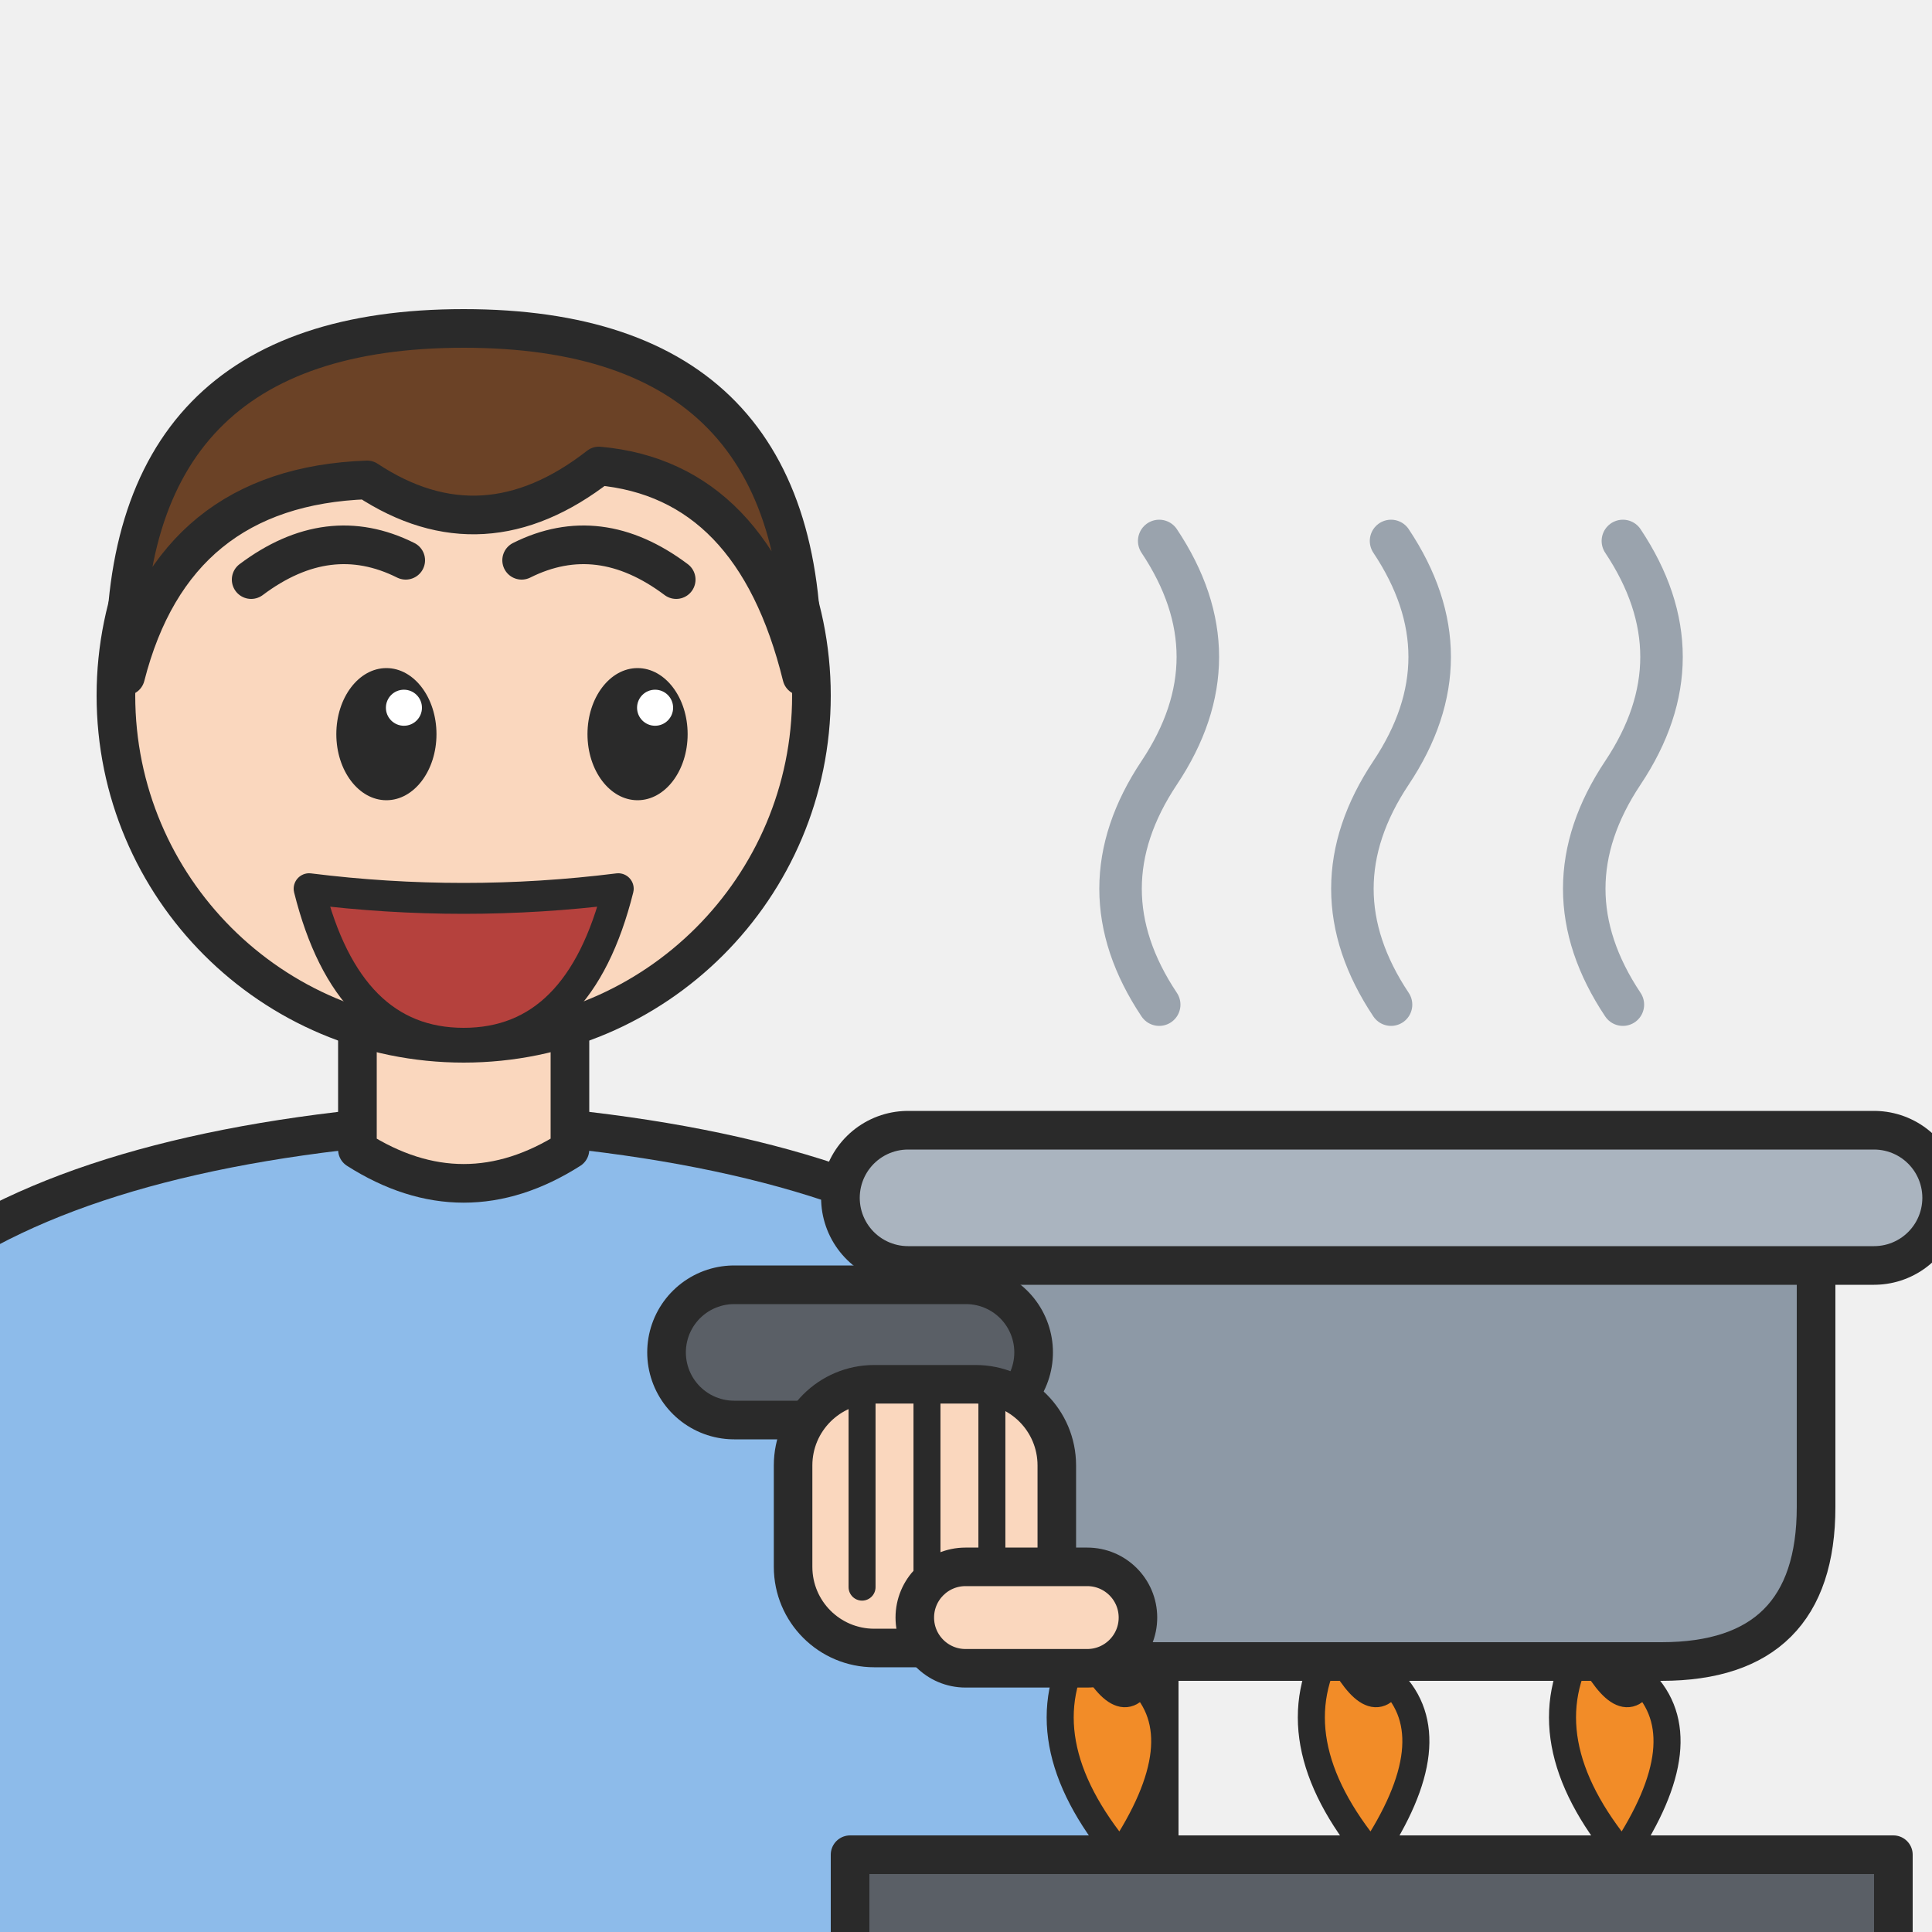
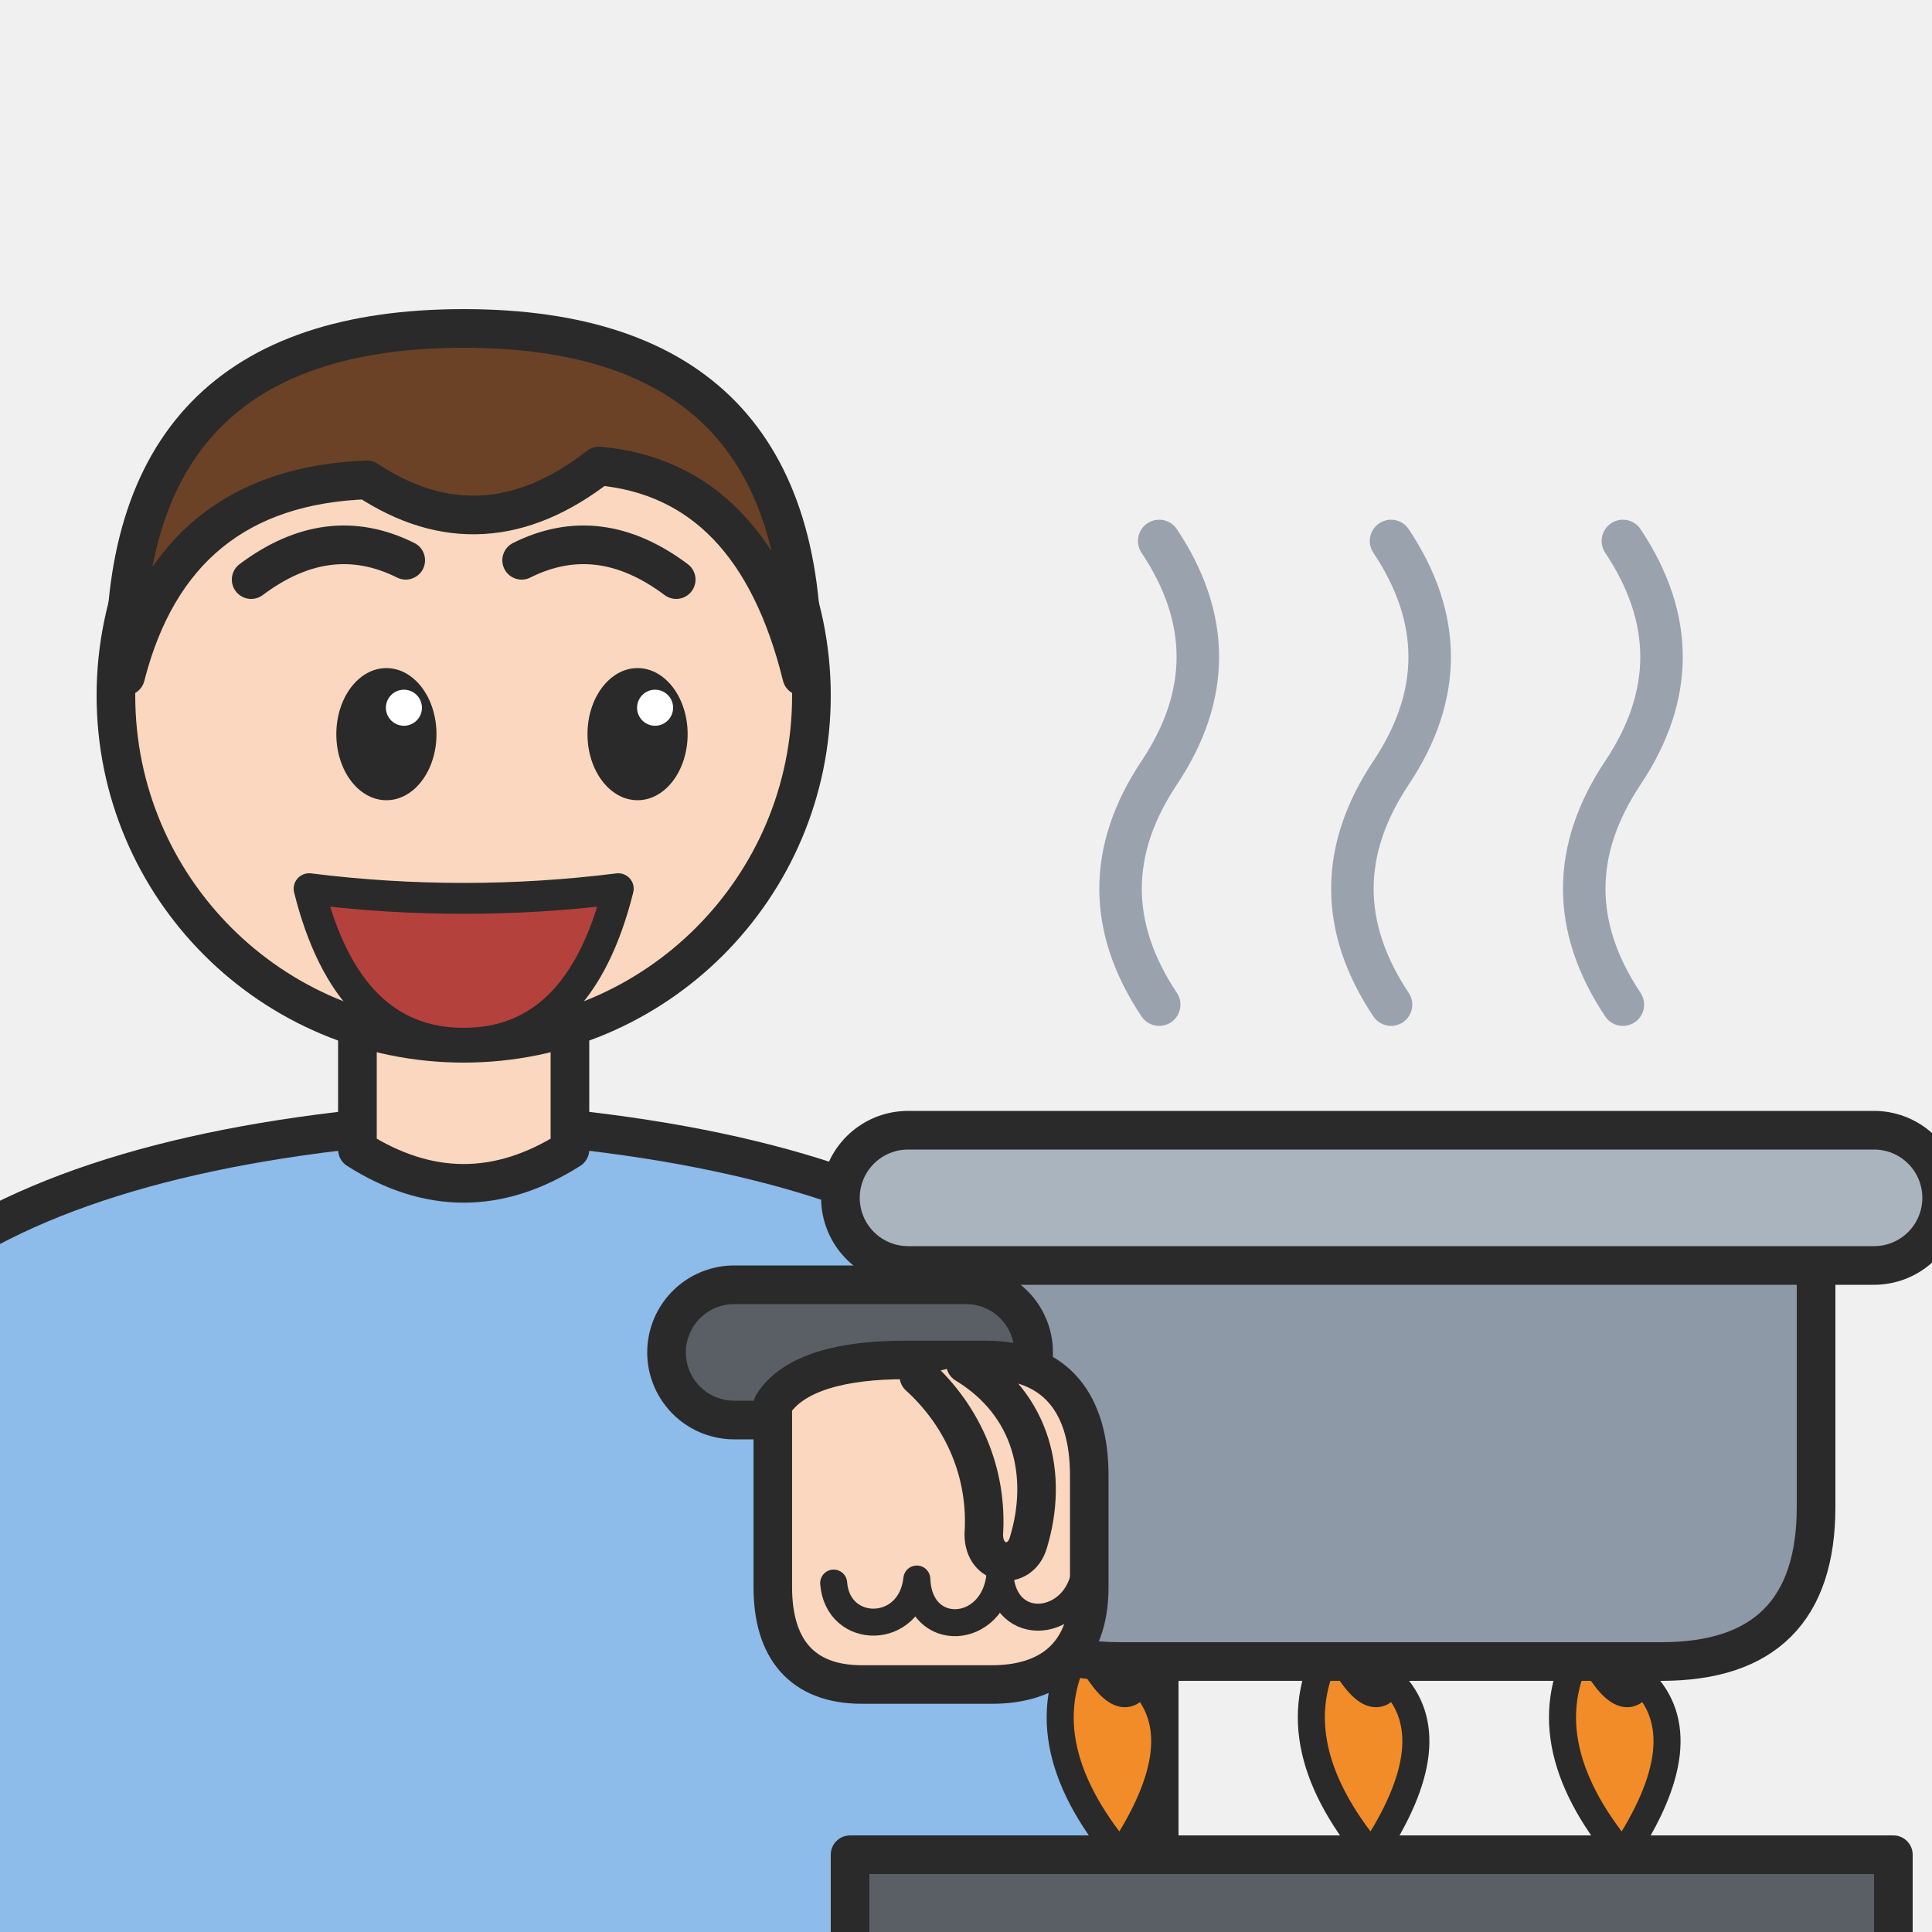
<svg xmlns="http://www.w3.org/2000/svg" viewBox="0 0 100 100" width="512" height="512" stroke-linecap="round" stroke-linejoin="round" role="img" aria-label="variť">
  <path d="M24 104 Q30 86 38 80" fill="none" stroke="#2A2A2A" stroke-width="15" />
  <path d="M-12 104 V82 Q-12 60 24 58 Q60 60 60 82 V104 Z" fill="#8DBBEA" stroke="#2A2A2A" stroke-width="2" />
  <path d="M18.5 50 V59.5 Q24 63.0 29.5 59.5 V50" fill="#FAD7BE" stroke="#2A2A2A" stroke-width="2" />
  <circle cx="24" cy="36" r="18" fill="#FAD7BE" stroke="#2A2A2A" stroke-width="2" />
  <path d="M6.5 35 Q6 17 24 17 Q42 17 41.5 35 Q39 24.84 31 24.12 Q25 28.8 19 24.84 Q9 25.2 6.5 35 Z" fill="#6B4226" stroke="#2A2A2A" stroke-width="2" />
  <path d="M24 104 Q30 86 38 80" fill="none" stroke="#8DBBEA" stroke-width="11" />
  <path d="M13 30 Q17 27 21 29" fill="none" stroke="#2A2A2A" stroke-width="2" />
  <path d="M27 29 Q31 27 35 30" fill="none" stroke="#2A2A2A" stroke-width="2" />
  <ellipse cx="20.0" cy="38.0" rx="2.592" ry="3.42" fill="#2A2A2A" stroke="#2A2A2A" stroke-width="0" />
  <circle cx="20.907" cy="36.632" r="0.933" fill="#FFFFFF" stroke="#2A2A2A" stroke-width="0" />
  <ellipse cx="33.0" cy="38.0" rx="2.592" ry="3.42" fill="#2A2A2A" stroke="#2A2A2A" stroke-width="0" />
  <circle cx="33.907" cy="36.632" r="0.933" fill="#FFFFFF" stroke="#2A2A2A" stroke-width="0" />
  <path d="M16 46 Q24 47 32 46 Q30 54 24 54 Q18 54 16 46 Z" fill="#B5413D" stroke="#2A2A2A" stroke-width="1.6" />
  <path d="M44 96 H98 V104 H44 Z" fill="#5A5F66" stroke="#2A2A2A" stroke-width="2" />
  <path d="M58 96 Q53 90 56 85 Q58 89 59 87 Q62 90 58 96 Z" fill="#F28C28" stroke="#2A2A2A" stroke-width="1.4" />
  <path d="M71 96 Q66 90 69 85 Q71 89 72 87 Q75 90 71 96 Z" fill="#F28C28" stroke="#2A2A2A" stroke-width="1.4" />
  <path d="M84 96 Q79 90 82 85 Q84 89 85 87 Q88 90 84 96 Z" fill="#F28C28" stroke="#2A2A2A" stroke-width="1.4" />
  <path d="M50 62 H94 V78 Q94 86 86 86 H58 Q50 86 50 78 Z" fill="#8D99A6" stroke="#2A2A2A" stroke-width="2" />
  <path d="M47 62 H97" fill="none" stroke="#2A2A2A" stroke-width="9" />
  <path d="M47 62 H97" fill="none" stroke="#AAB4BF" stroke-width="5" />
  <path d="M50 70 H38" fill="none" stroke="#2A2A2A" stroke-width="9" />
  <path d="M50 70 H38" fill="none" stroke="#5A5F66" stroke-width="5" />
  <g transform="translate(40 79) rotate(90) scale(1.05 1.05)">
-     <rect x="-7" y="-14" width="13" height="13" rx="4" fill="#FAD7BE" stroke="#2A2A2A" stroke-width="1.9" />
-     <path d="M-7 -10.8 H3 M-7 -7.6 H3 M-7 -4.4 H3" fill="none" stroke="#2A2A2A" stroke-width="1.33" />
-     <rect x="2" y="-18" width="5" height="11" rx="2.5" fill="#FAD7BE" stroke="#2A2A2A" stroke-width="1.9" />
+     <path d="M-6 0 C-7.6 -1 -8.2 -3.5 -8.2 -6.5 L-8.2 -10.5 C-8.2 -14 -6 -15.6 -2.5 -15.6 L3 -15.6 C6.4 -15.6 7.8 -13.6 7.8 -10.8 L7.8 -4.4 C7.8 -1.4 6 0 3 0 Z" fill="#FAD7BE" stroke="#2A2A2A" stroke-width="1.9" />
+     <path d="M2.2 -15.4 C5 -15 5.4 -11.4 2.4 -11.2 M2.4 -11.2 C5.4 -10.9 5.6 -7.2 2.6 -7.1 M2.6 -7.1 C5.4 -6.8 5.4 -3.2 2.8 -3" fill="none" stroke="#2A2A2A" stroke-width="1.33" />
+     <path d="M-8 -9.5 C-6 -12.8 -2.5 -13.6 0.8 -12.6 C2.2 -12.2 2 -10.4 0.4 -10.4 C-2.6 -10.6 -5.4 -9.4 -7.4 -7.2" fill="#FAD7BE" stroke="#2A2A2A" stroke-width="1.9" />
  </g>
  <path d="M60 52 Q56 46 60 40 Q64 34 60 28 M72 52 Q68 46 72 40 Q76 34 72 28 M84 52 Q80 46 84 40 Q88 34 84 28" fill="none" stroke="#9AA3AD" stroke-width="2.2" />
</svg>
